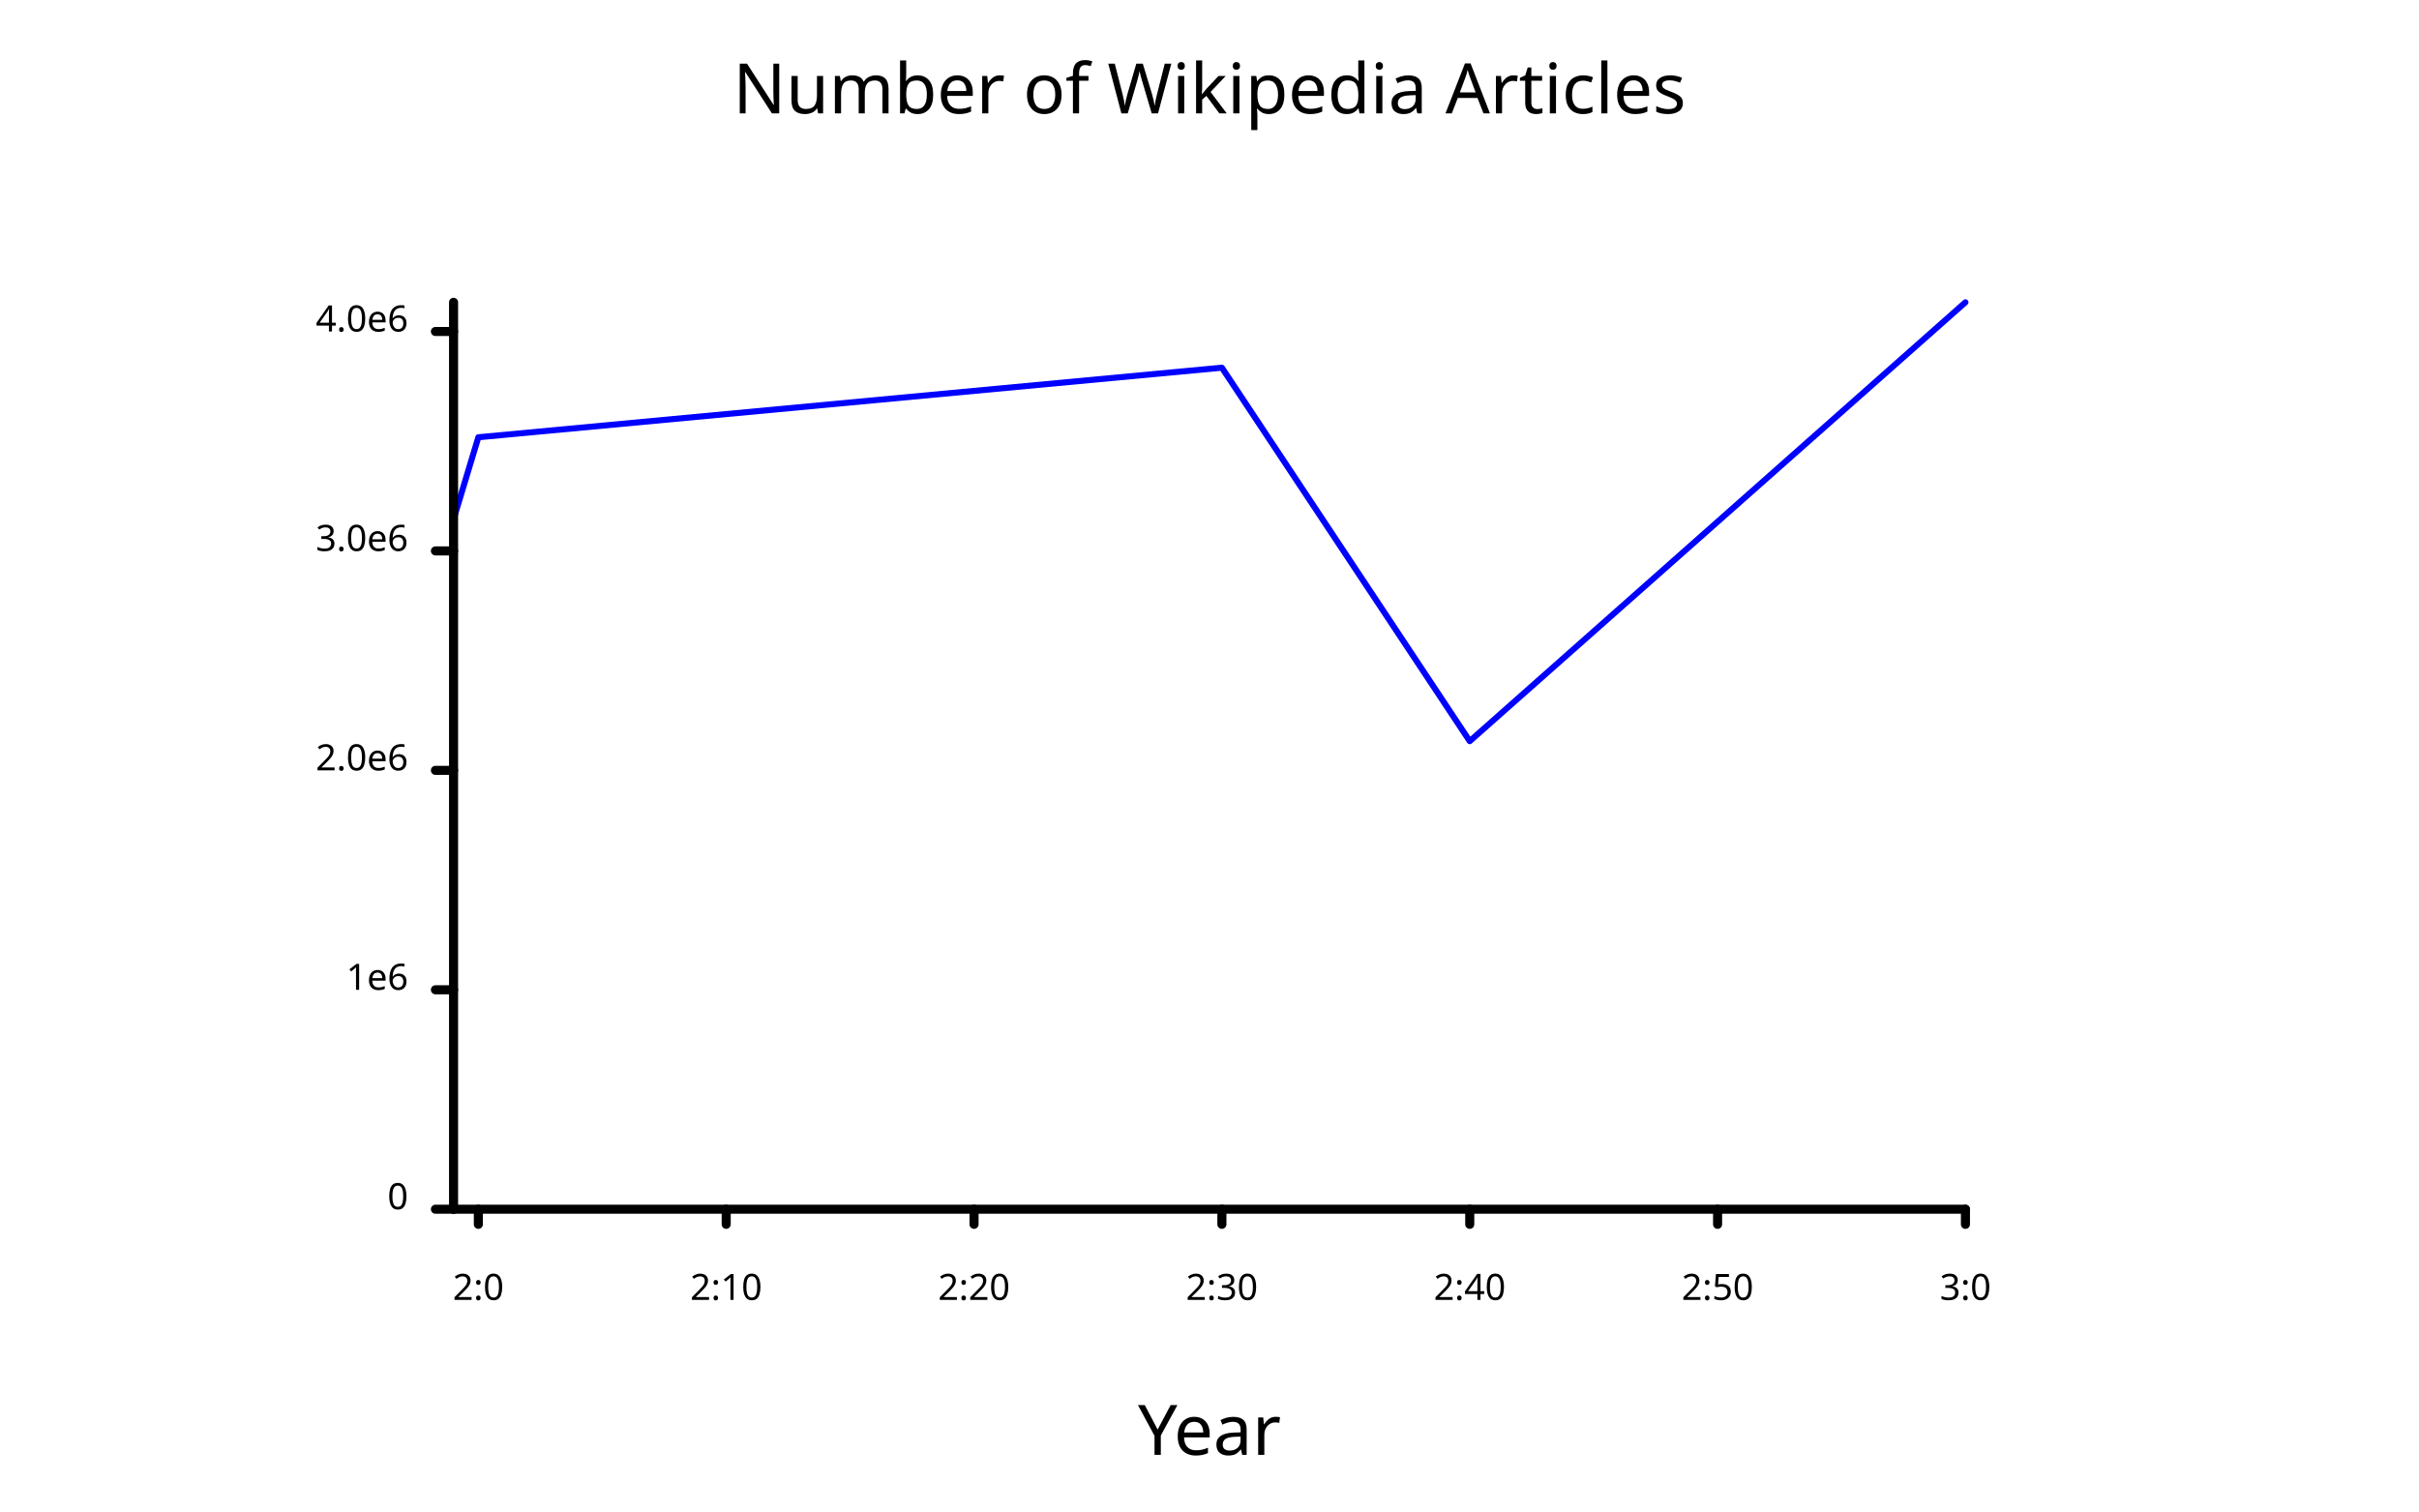
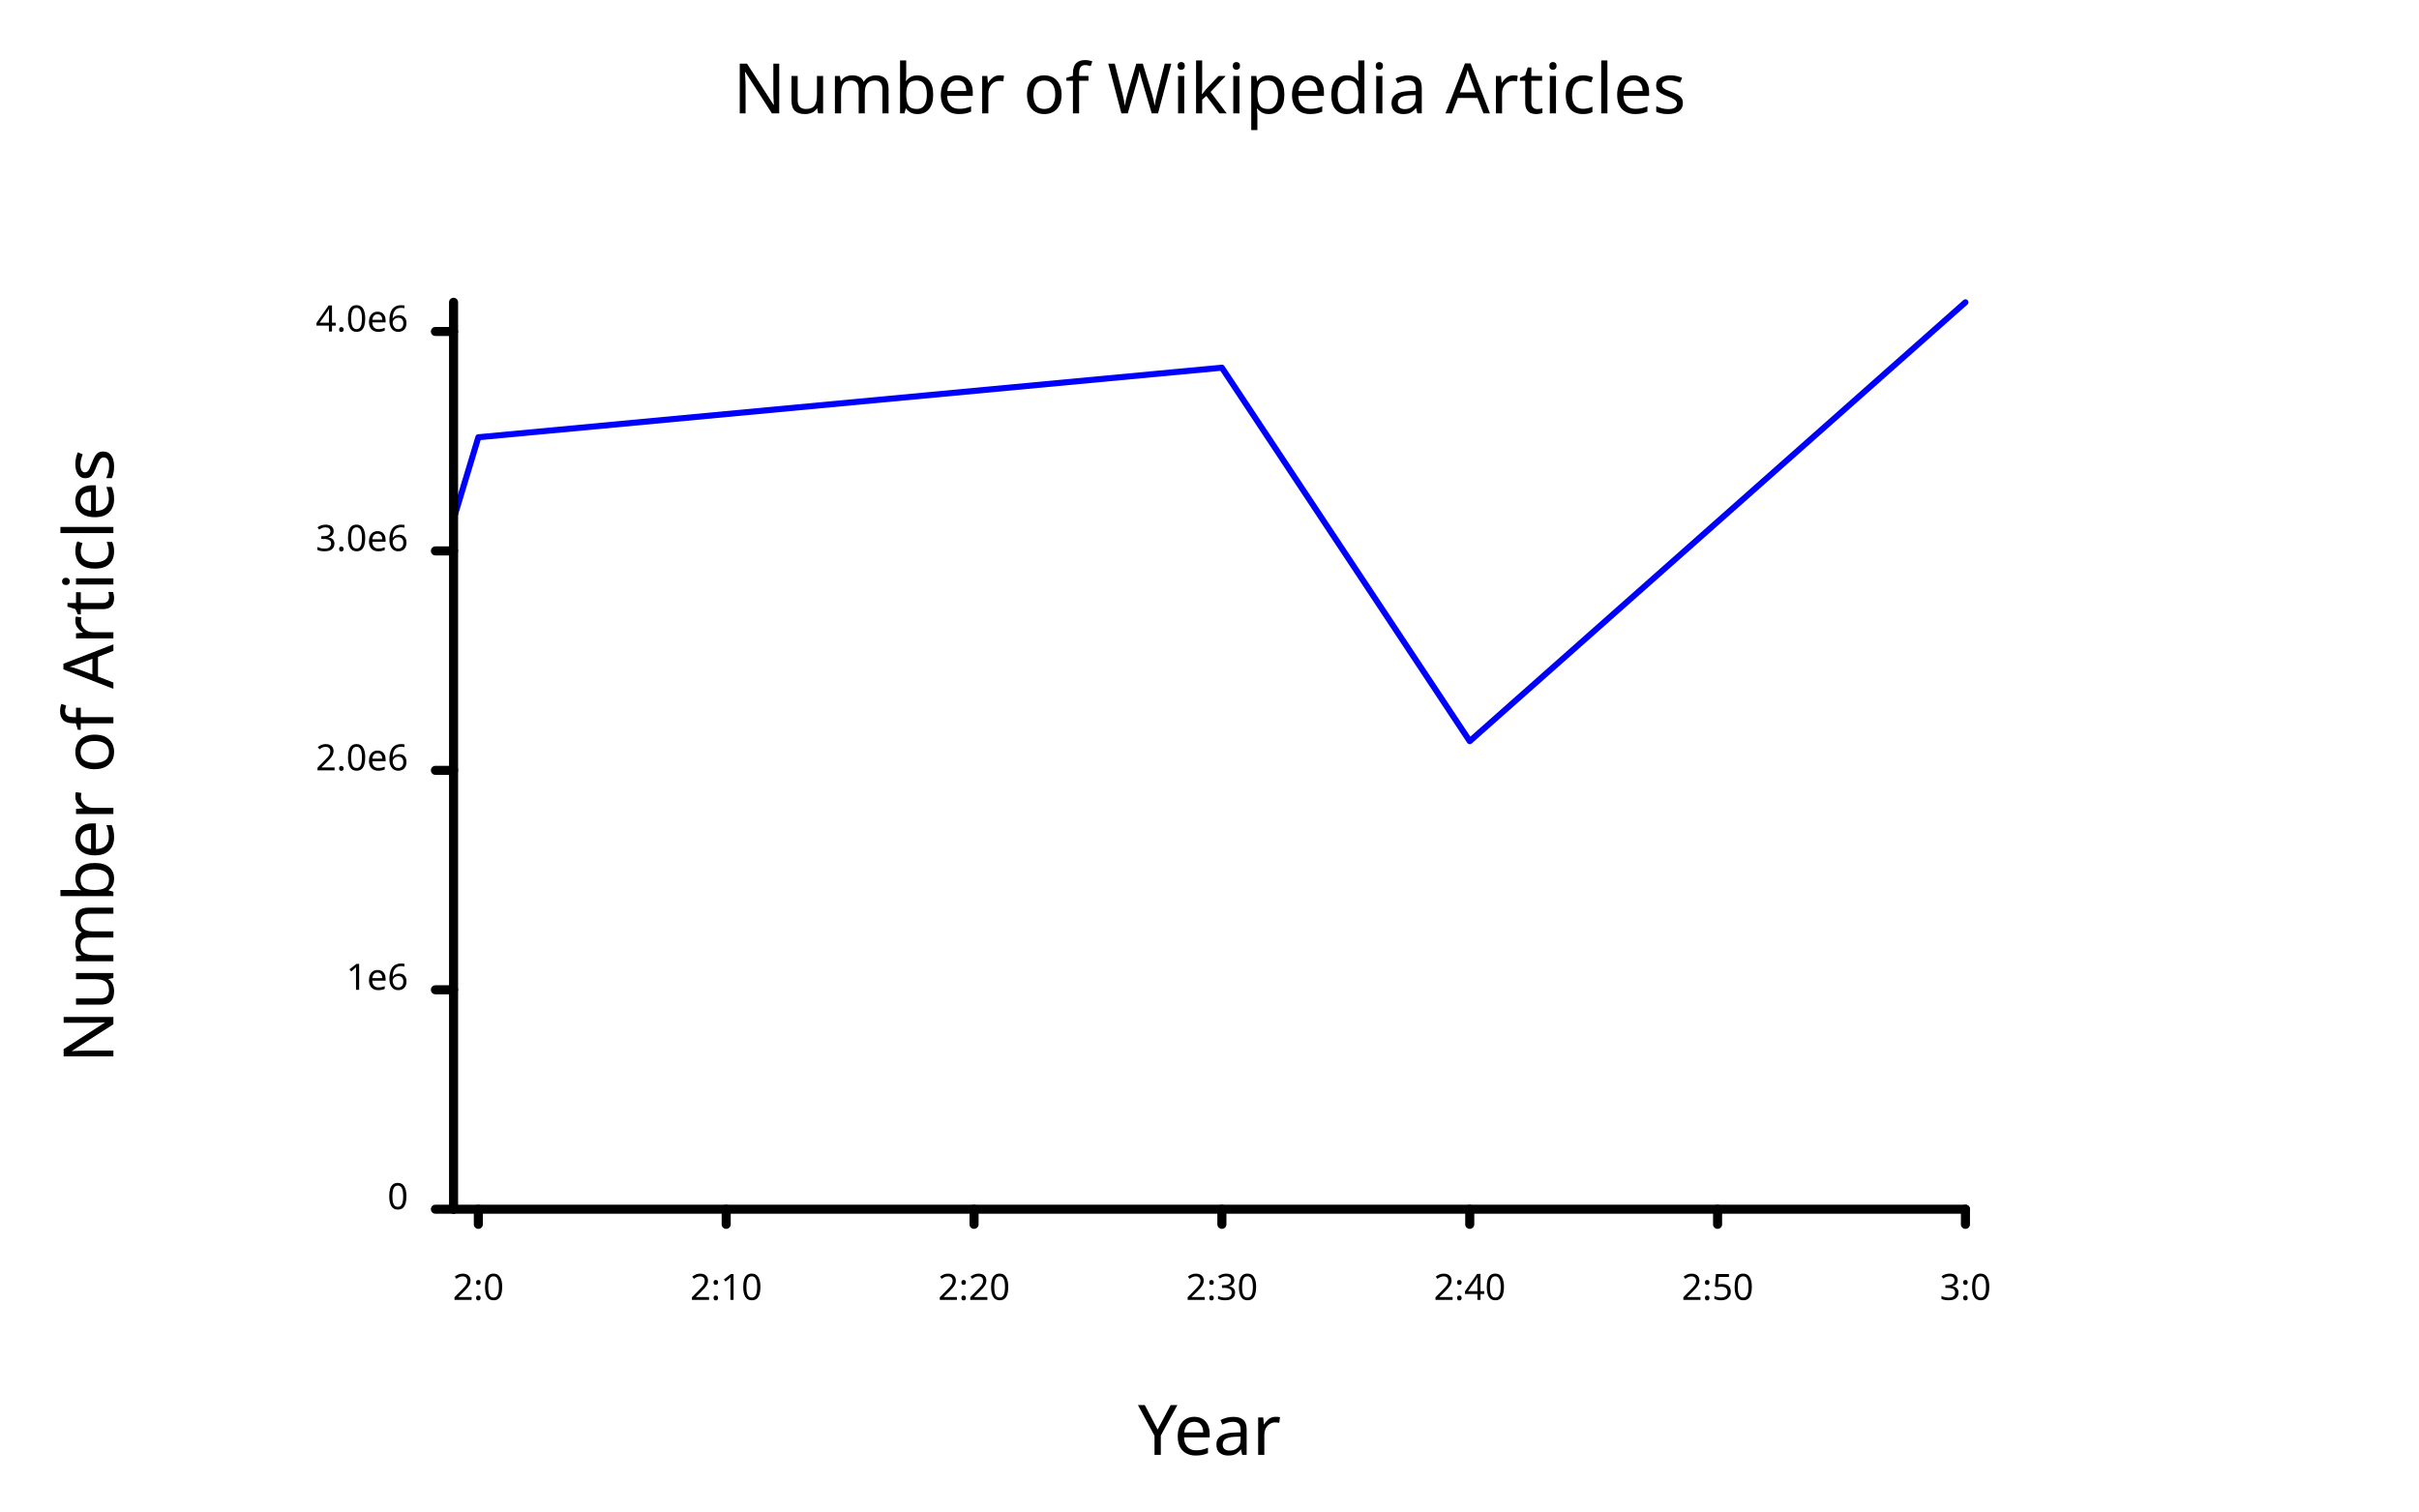
<svg xmlns="http://www.w3.org/2000/svg" class="poloto" width="800" height="500" viewBox="0 0 800 500">
  <style>.poloto { stroke-linecap:round; stroke-linejoin:round; font-family: 'Tahoma', sans-serif; background-color: AliceBlue;} .poloto_scatter{stroke-width:7} .poloto_line{stroke-width:2} .poloto_text{fill: black;} .poloto_axis_lines{stroke: black;stroke-width:3;fill:none;stroke-dasharray:none} .poloto0stroke{stroke:  blue;} .poloto1stroke{stroke:  red;} .poloto2stroke{stroke:  green;} .poloto3stroke{stroke:  gold;} .poloto4stroke{stroke:  aqua;} .poloto5stroke{stroke:  lime;} .poloto6stroke{stroke:  orange;} .poloto7stroke{stroke:  chocolate;} .poloto0fill{fill:blue;} .poloto1fill{fill:red;} .poloto2fill{fill:green;} .poloto3fill{fill:gold;} .poloto4fill{fill:aqua;} .poloto5fill{fill:lime;} .poloto6fill{fill:orange;} .poloto7fill{fill:chocolate;}</style>
  <text class="poloto_text poloto_legend_text" alignment-baseline="middle" text-anchor="start" font-size="large" x="675" y="100" />
  <path class="poloto_line poloto0stroke" fill="none" stroke="black" d=" M 150 171.788 L 158.197 144.641 L 404.098 121.631 L 486.066 245.173 L 650 100" />
  <text class="poloto_labels poloto_text poloto_title" alignment-baseline="start" text-anchor="middle" font-size="x-large" x="400" y="37.5"> Number of Wikipedia Articles</text>
  <text class="poloto_labels poloto_text poloto_xname" alignment-baseline="start" text-anchor="middle" font-size="x-large" x="400" y="481.25">Year</text>
-   <text class="poloto_labels poloto_text poloto_yname" alignment-baseline="start" text-anchor="middle" font-size="x-large" transform="rotate(-90,37.5,250)" x="37.5" y="250" />
+   <text class="poloto_labels poloto_text poloto_yname" alignment-baseline="start" text-anchor="middle" font-size="x-large" transform="rotate(-90,37.5,250)" x="37.5" y="250">Number of Articles</text>
  <line class="poloto_axis_lines" stroke="black" x1="158.197" x2="158.197" y1="400" y2="405" />
  <text class="poloto_tick_labels poloto_text" alignment-baseline="start" text-anchor="middle" x="158.197" y="430">2:0</text>
  <line class="poloto_axis_lines" stroke="black" x1="240.164" x2="240.164" y1="400" y2="405" />
  <text class="poloto_tick_labels poloto_text" alignment-baseline="start" text-anchor="middle" x="240.164" y="430">2:10</text>
  <line class="poloto_axis_lines" stroke="black" x1="322.131" x2="322.131" y1="400" y2="405" />
  <text class="poloto_tick_labels poloto_text" alignment-baseline="start" text-anchor="middle" x="322.131" y="430">2:20</text>
  <line class="poloto_axis_lines" stroke="black" x1="404.098" x2="404.098" y1="400" y2="405" />
  <text class="poloto_tick_labels poloto_text" alignment-baseline="start" text-anchor="middle" x="404.098" y="430">2:30</text>
  <line class="poloto_axis_lines" stroke="black" x1="486.066" x2="486.066" y1="400" y2="405" />
  <text class="poloto_tick_labels poloto_text" alignment-baseline="start" text-anchor="middle" x="486.066" y="430">2:40</text>
  <line class="poloto_axis_lines" stroke="black" x1="568.033" x2="568.033" y1="400" y2="405" />
  <text class="poloto_tick_labels poloto_text" alignment-baseline="start" text-anchor="middle" x="568.033" y="430">2:50</text>
  <line class="poloto_axis_lines" stroke="black" x1="650" x2="650" y1="400" y2="405" />
  <text class="poloto_tick_labels poloto_text" alignment-baseline="start" text-anchor="middle" x="650" y="430">3:0</text>
  <line class="poloto_axis_lines" stroke="black" x1="150" x2="144" y1="400" y2="400" />
  <text class="poloto_tick_labels poloto_text" alignment-baseline="middle" text-anchor="end" x="135" y="400">0</text>
  <line class="poloto_axis_lines" stroke="black" x1="150" x2="144" y1="327.414" y2="327.414" />
  <text class="poloto_tick_labels poloto_text" alignment-baseline="middle" text-anchor="end" x="135" y="327.414">1e6</text>
  <line class="poloto_axis_lines" stroke="black" x1="150" x2="144" y1="254.827" y2="254.827" />
  <text class="poloto_tick_labels poloto_text" alignment-baseline="middle" text-anchor="end" x="135" y="254.827">2.0e6</text>
  <line class="poloto_axis_lines" stroke="black" x1="150" x2="144" y1="182.241" y2="182.241" />
  <text class="poloto_tick_labels poloto_text" alignment-baseline="middle" text-anchor="end" x="135" y="182.241">3.0e6</text>
  <line class="poloto_axis_lines" stroke="black" x1="150" x2="144" y1="109.654" y2="109.654" />
  <text class="poloto_tick_labels poloto_text" alignment-baseline="middle" text-anchor="end" x="135" y="109.654">4.0e6</text>
  <path stroke="black" fill="none" class="poloto_axis_lines" d=" M 150 400 L 650 400" />
  <path stroke="black" fill="none" class="poloto_axis_lines" d=" M 150 400 L 150 100" />
</svg>
